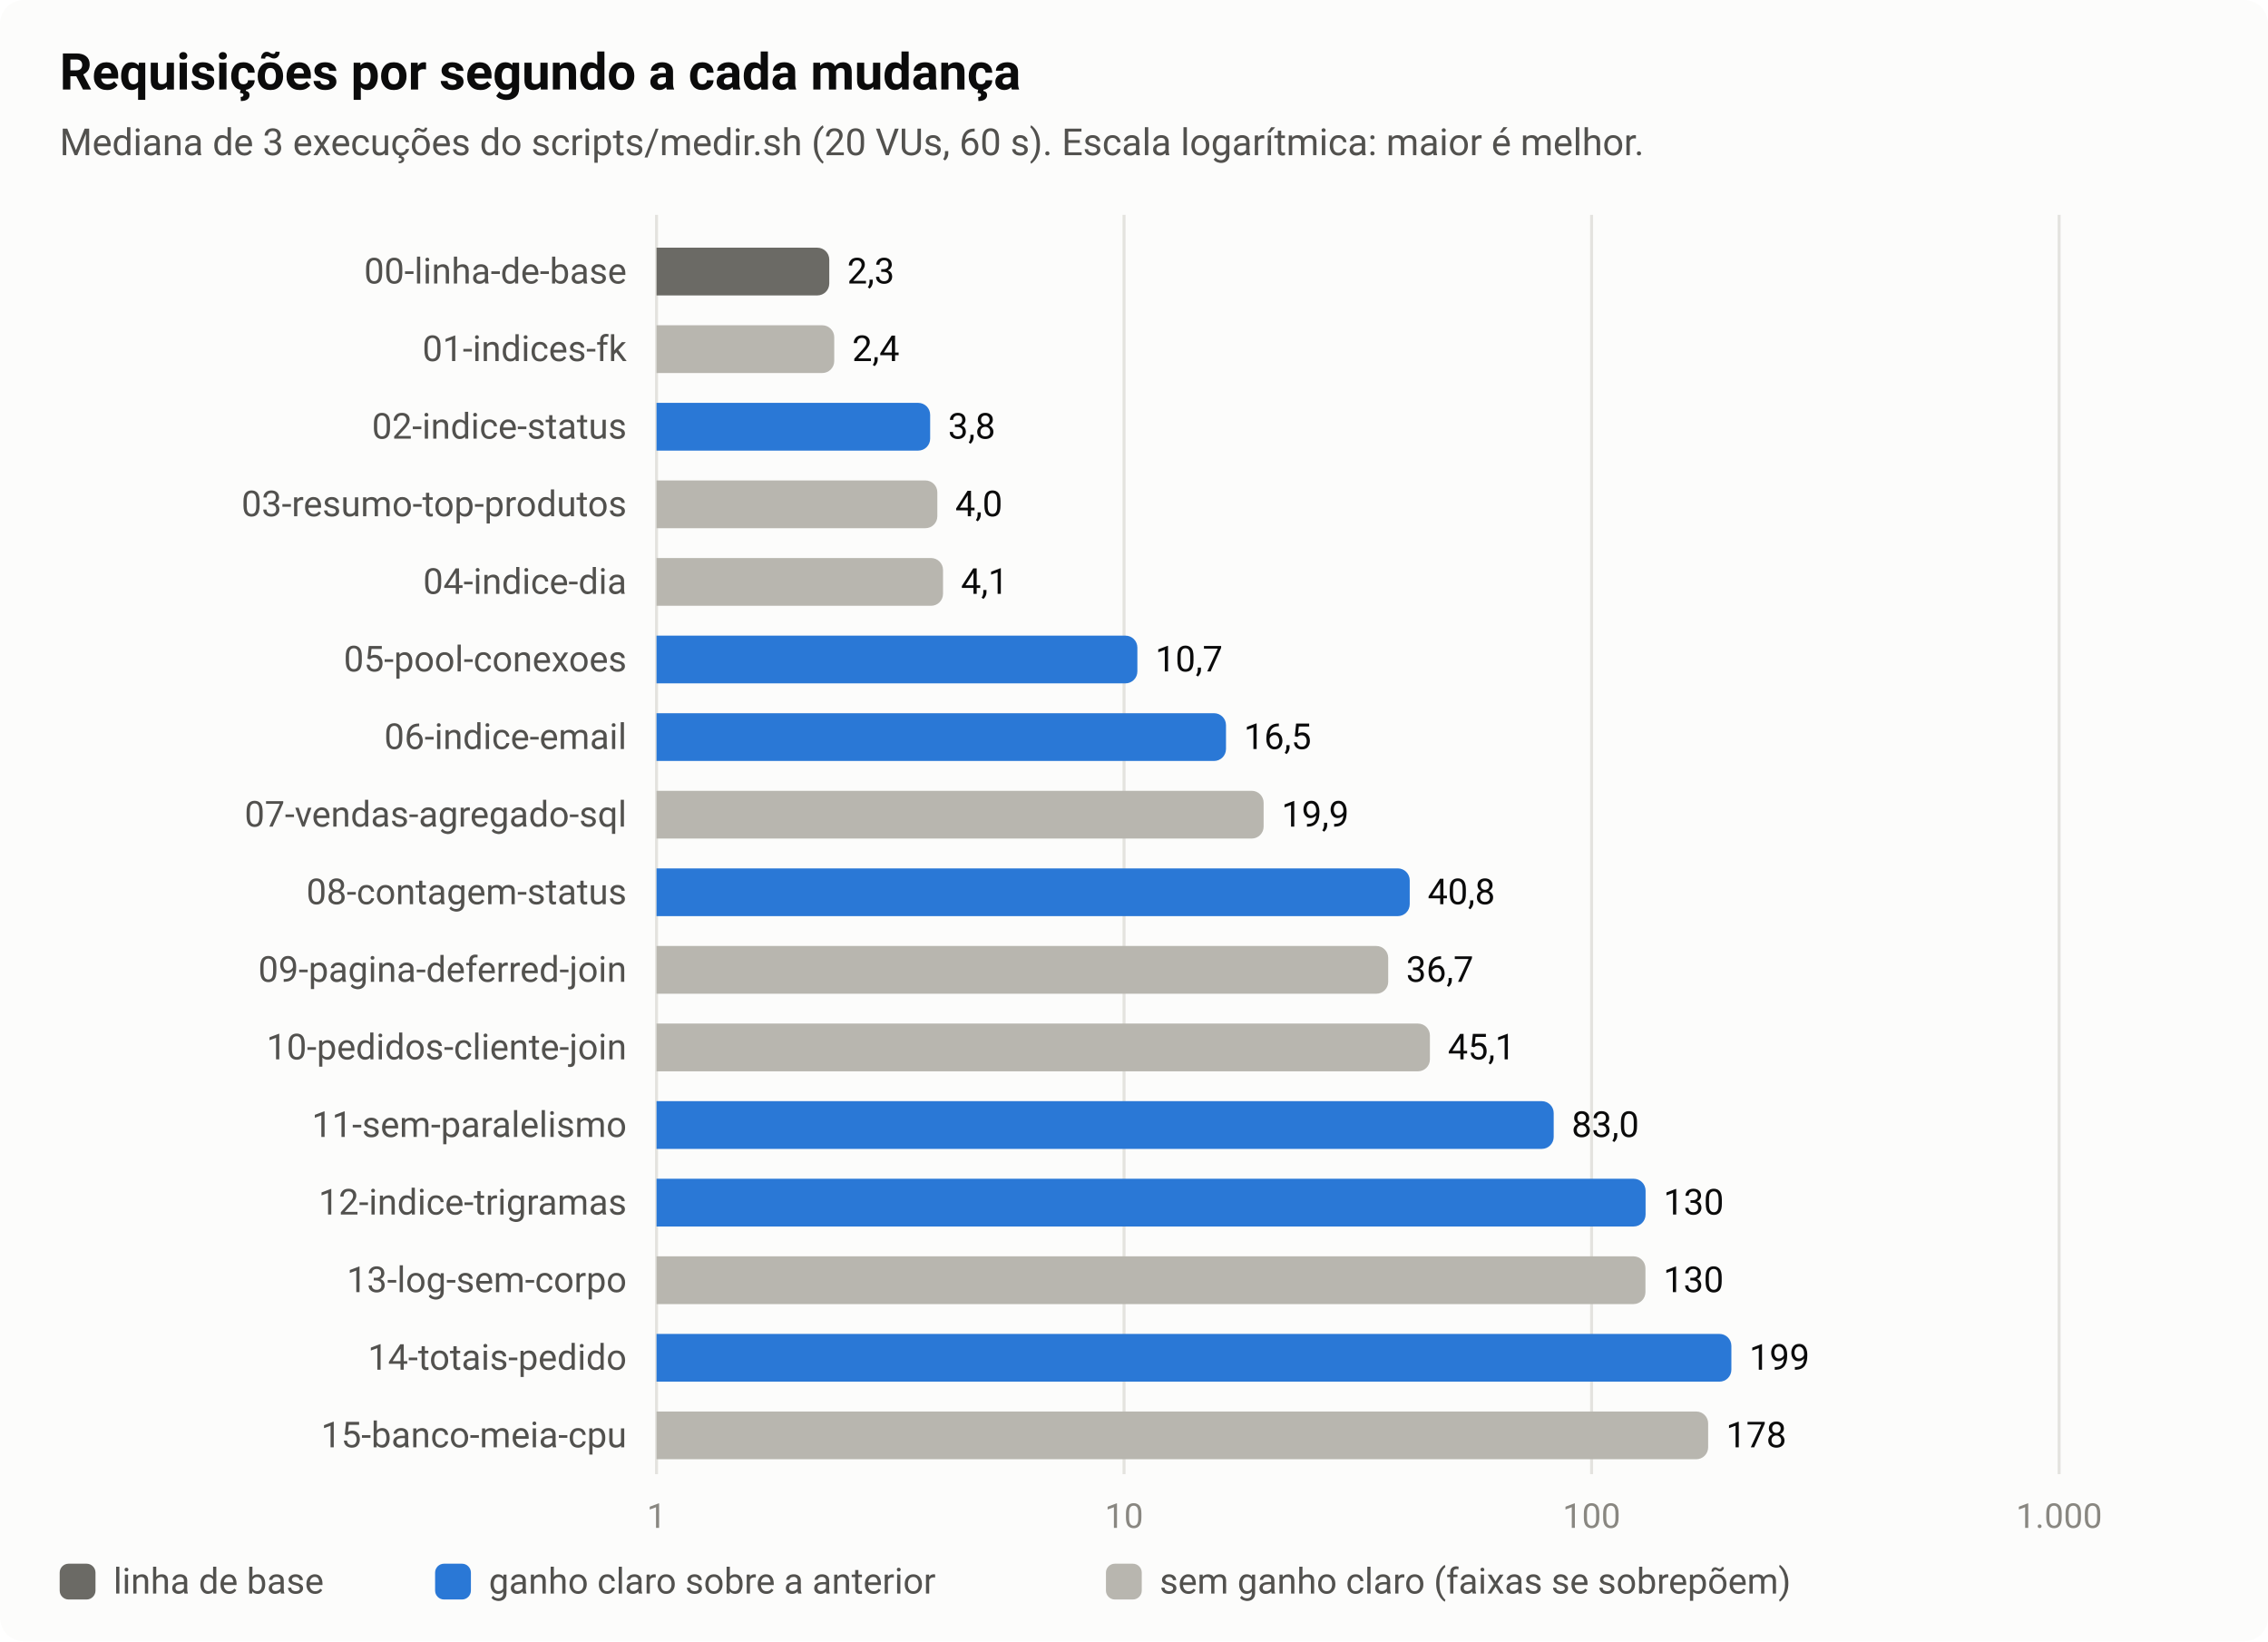
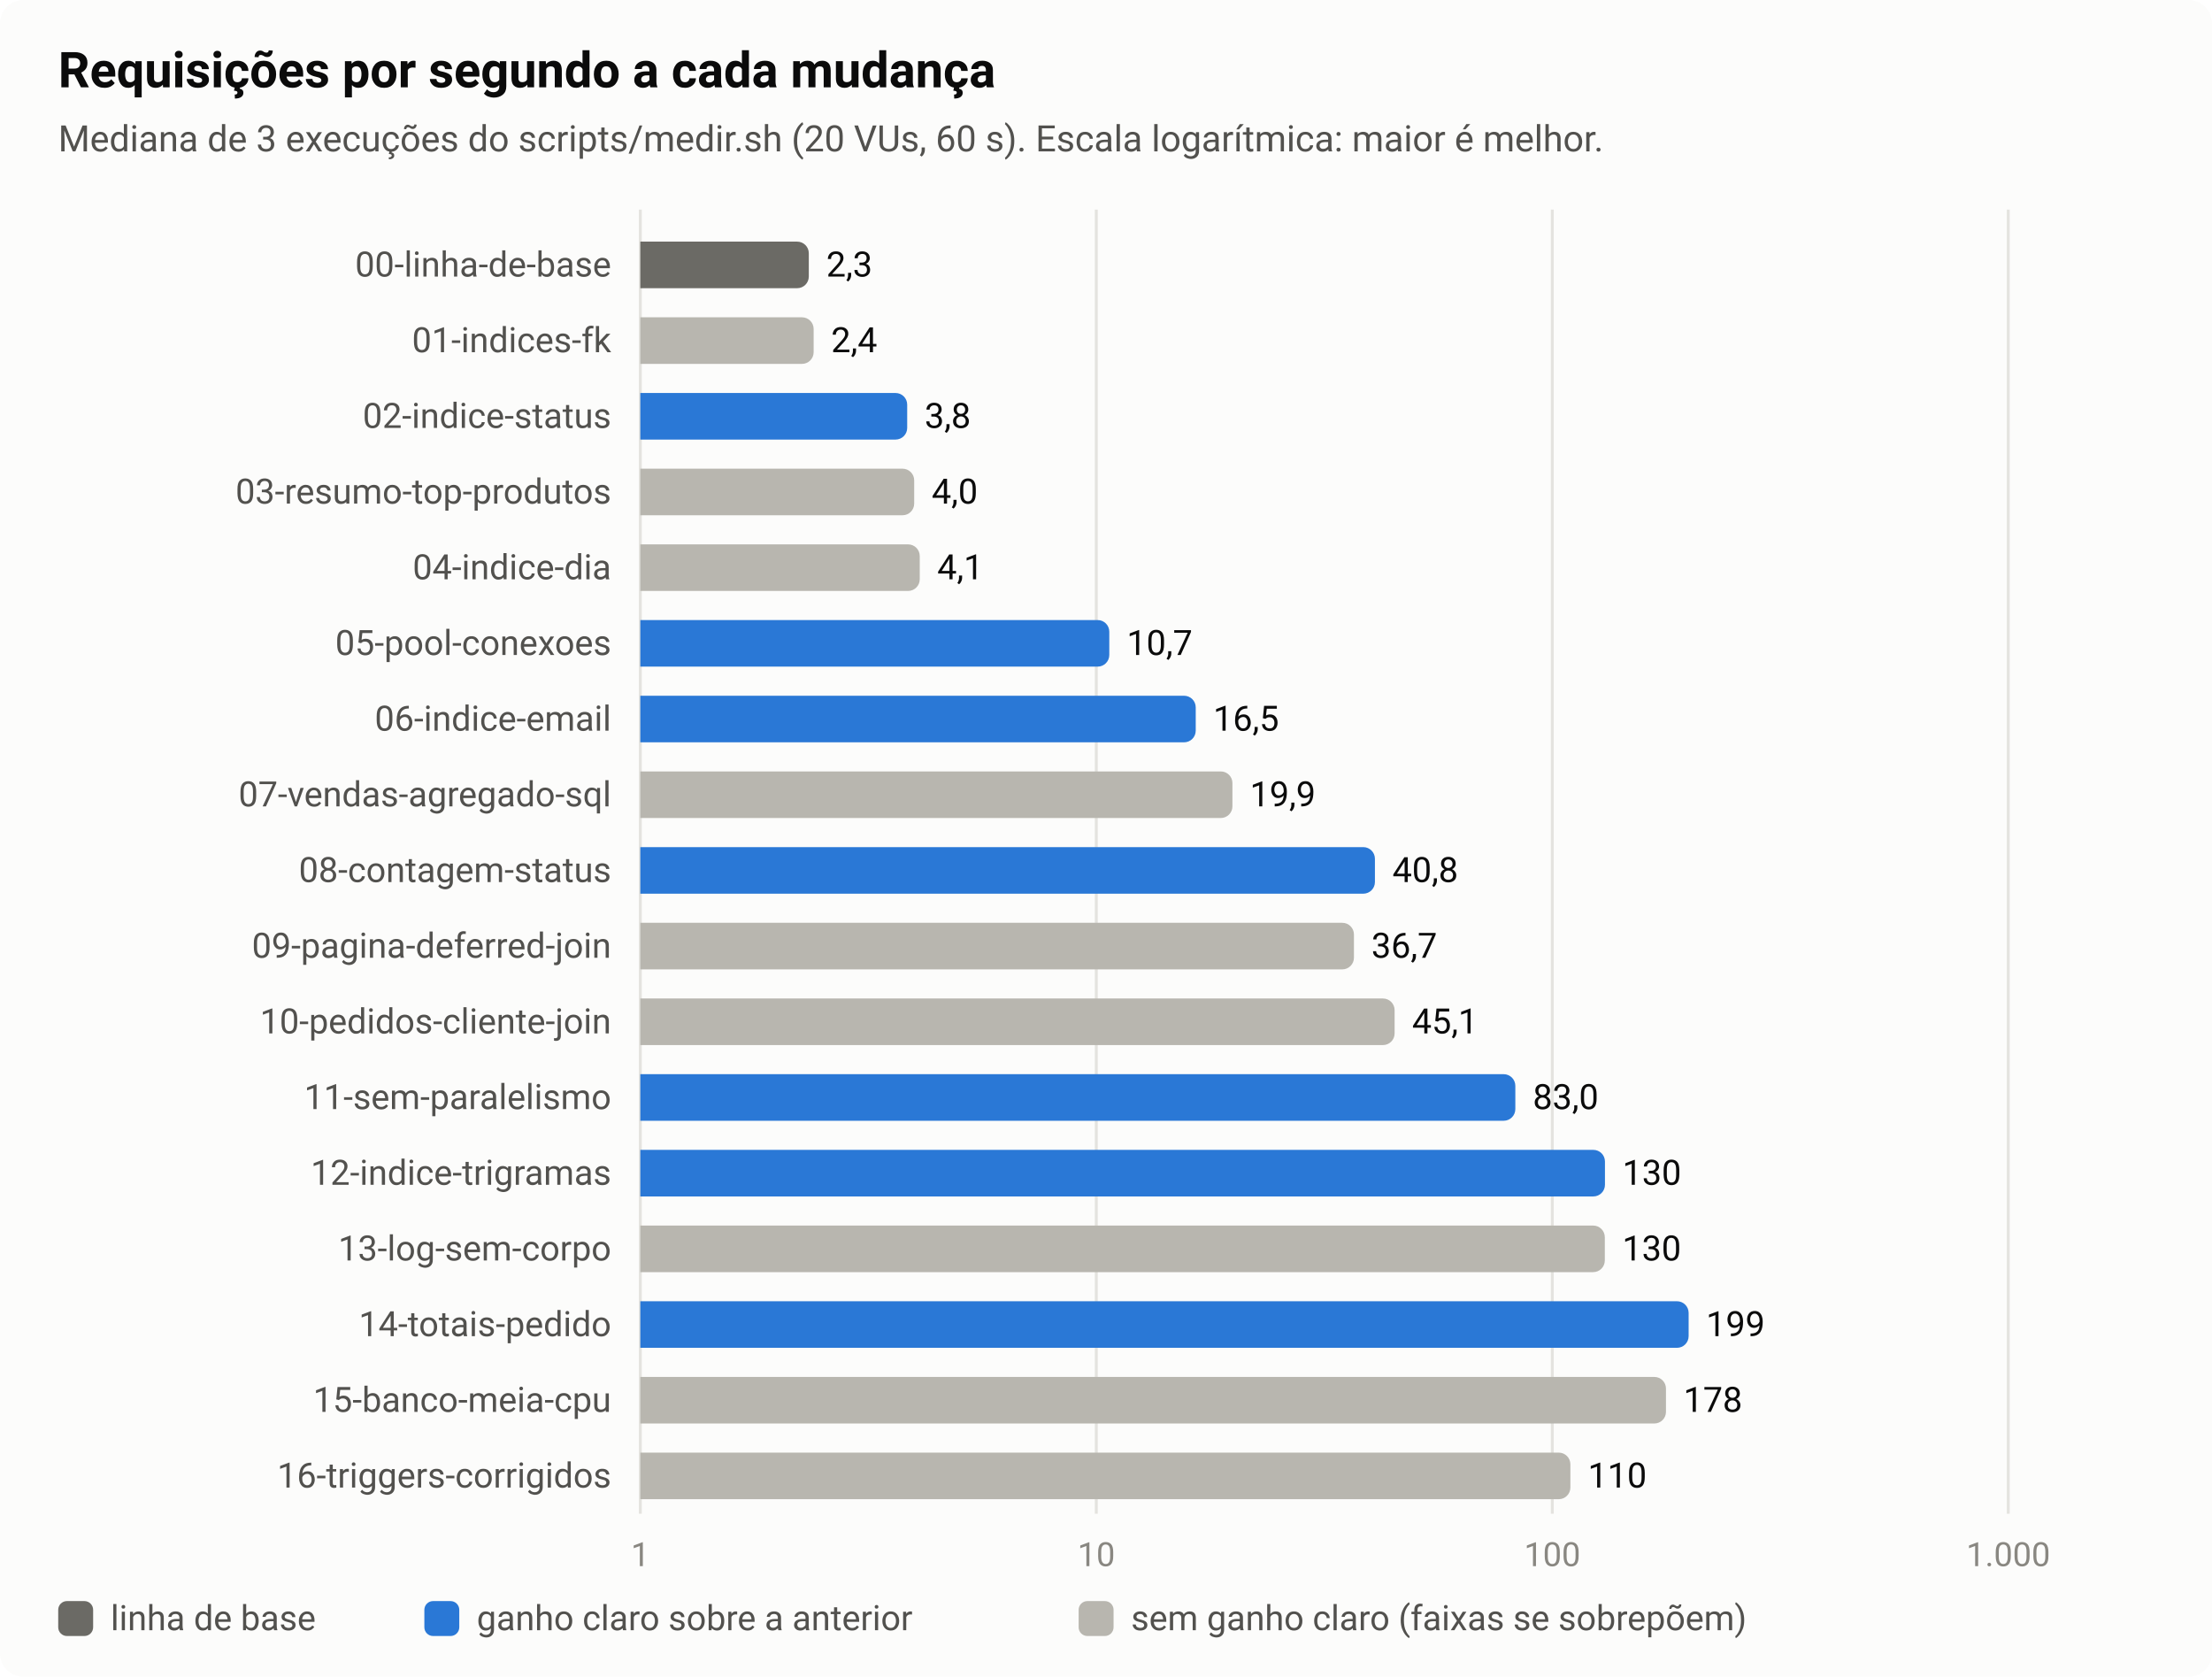
- <svg xmlns="http://www.w3.org/2000/svg" viewBox="0 0 760 550" width="760" height="550" role="img" aria-labelledby="t d">
+ <svg xmlns="http://www.w3.org/2000/svg" viewBox="0 0 760 576" width="760" height="576" role="img" aria-labelledby="t d">
  <style>
    .fundo { fill: #fcfcfb } .t1 { fill: #0b0b0b } .t2 { fill: #52514e } .t3 { fill: #898781 }
    .grade { stroke: #e4e3df } .ganho { fill: #2a78d6 } .neutro { fill: #b8b6af } .base { fill: #6b6a65 }
    @media (prefers-color-scheme: dark) {
      .fundo { fill: #1a1a19 } .t1 { fill: #f0efec } .t2 { fill: #c3c2b7 } .t3 { fill: #898781 }
      .grade { stroke: #383835 } .ganho { fill: #3987e5 } .neutro { fill: #5f5e59 } .base { fill: #9a988f }
    }
    text { font-family: -apple-system, "Segoe UI", Roboto, Helvetica, Arial, sans-serif }
  </style>
-   <rect class="fundo" x="0" y="0" width="760" height="550" rx="8" />
+   <rect class="fundo" x="0" y="0" width="760" height="576" rx="8" />
  <text class="t1" x="20" y="30" font-size="17" font-weight="600">Requisições por segundo a cada mudança</text>
  <text class="t2" x="20" y="52" font-size="12.5">Mediana de 3 execuções do scripts/medir.sh (20 VUs, 60 s). Escala logarítmica: maior é melhor.</text>
-   <line class="grade" x1="220" x2="220" y1="72" y2="494" stroke-width="1" />
-   <text class="t3" x="220" y="512" font-size="11.5" text-anchor="middle">1</text>
-   <line class="grade" x1="376.667" x2="376.667" y1="72" y2="494" stroke-width="1" />
-   <text class="t3" x="376.667" y="512" font-size="11.5" text-anchor="middle">10</text>
-   <line class="grade" x1="533.333" x2="533.333" y1="72" y2="494" stroke-width="1" />
-   <text class="t3" x="533.333" y="512" font-size="11.5" text-anchor="middle">100</text>
-   <line class="grade" x1="690" x2="690" y1="72" y2="494" stroke-width="1" />
-   <text class="t3" x="690" y="512" font-size="11.5" text-anchor="middle">1.000</text>
+   <line class="grade" x1="220" x2="220" y1="72" y2="520" stroke-width="1" />
+   <text class="t3" x="220" y="538" font-size="11.5" text-anchor="middle">1</text>
+   <line class="grade" x1="376.667" x2="376.667" y1="72" y2="520" stroke-width="1" />
+   <text class="t3" x="376.667" y="538" font-size="11.5" text-anchor="middle">10</text>
+   <line class="grade" x1="533.333" x2="533.333" y1="72" y2="520" stroke-width="1" />
+   <text class="t3" x="533.333" y="538" font-size="11.5" text-anchor="middle">100</text>
+   <line class="grade" x1="690" x2="690" y1="72" y2="520" stroke-width="1" />
+   <text class="t3" x="690" y="538" font-size="11.5" text-anchor="middle">1.000</text>
  <text class="t2" x="210" y="95" font-size="12" text-anchor="end">00-linha-de-base</text>
  <path class="base" d="M220,83 H273.889 a4,4 0 0 1 4,4 V95 a4,4 0 0 1 -4,4 H220 Z" />
  <text class="t1" x="283.889" y="95" font-size="12">2,3</text>
  <text class="t2" x="210" y="121" font-size="12" text-anchor="end">01-indices-fk</text>
  <path class="neutro" d="M220,109 H275.55 a4,4 0 0 1 4,4 V121 a4,4 0 0 1 -4,4 H220 Z" />
  <text class="t1" x="285.55" y="121" font-size="12">2,4</text>
  <text class="t2" x="210" y="147" font-size="12" text-anchor="end">02-indice-status</text>
  <path class="ganho" d="M220,135 H307.693 a4,4 0 0 1 4,4 V147 a4,4 0 0 1 -4,4 H220 Z" />
  <text class="t1" x="317.693" y="147" font-size="12">3,8</text>
  <text class="t2" x="210" y="173" font-size="12" text-anchor="end">03-resumo-top-produtos</text>
  <path class="neutro" d="M220,161 H310.099 a4,4 0 0 1 4,4 V173 a4,4 0 0 1 -4,4 H220 Z" />
  <text class="t1" x="320.099" y="173" font-size="12">4,0</text>
  <text class="t2" x="210" y="199" font-size="12" text-anchor="end">04-indice-dia</text>
  <path class="neutro" d="M220,187 H312.003 a4,4 0 0 1 4,4 V199 a4,4 0 0 1 -4,4 H220 Z" />
  <text class="t1" x="322.003" y="199" font-size="12">4,1</text>
  <text class="t2" x="210" y="225" font-size="12" text-anchor="end">05-pool-conexoes</text>
  <path class="ganho" d="M220,213 H377.132 a4,4 0 0 1 4,4 V225 a4,4 0 0 1 -4,4 H220 Z" />
  <text class="t1" x="387.132" y="225" font-size="12">10,7</text>
  <text class="t2" x="210" y="251" font-size="12" text-anchor="end">06-indice-email</text>
  <path class="ganho" d="M220,239 H406.829 a4,4 0 0 1 4,4 V251 a4,4 0 0 1 -4,4 H220 Z" />
  <text class="t1" x="416.829" y="251" font-size="12">16,5</text>
  <text class="t2" x="210" y="277" font-size="12" text-anchor="end">07-vendas-agregado-sql</text>
  <path class="neutro" d="M220,265 H419.439 a4,4 0 0 1 4,4 V277 a4,4 0 0 1 -4,4 H220 Z" />
  <text class="t1" x="429.439" y="277" font-size="12">19,9</text>
  <text class="t2" x="210" y="303" font-size="12" text-anchor="end">08-contagem-status</text>
  <path class="ganho" d="M220,291 H468.397 a4,4 0 0 1 4,4 V303 a4,4 0 0 1 -4,4 H220 Z" />
  <text class="t1" x="478.397" y="303" font-size="12">40,8</text>
  <text class="t2" x="210" y="329" font-size="12" text-anchor="end">09-pagina-deferred-join</text>
  <path class="neutro" d="M220,317 H461.188 a4,4 0 0 1 4,4 V329 a4,4 0 0 1 -4,4 H220 Z" />
  <text class="t1" x="471.188" y="329" font-size="12">36,7</text>
  <text class="t2" x="210" y="355" font-size="12" text-anchor="end">10-pedidos-cliente-join</text>
  <path class="neutro" d="M220,343 H475.161 a4,4 0 0 1 4,4 V355 a4,4 0 0 1 -4,4 H220 Z" />
  <text class="t1" x="485.161" y="355" font-size="12">45,1</text>
  <text class="t2" x="210" y="381" font-size="12" text-anchor="end">11-sem-paralelismo</text>
  <path class="ganho" d="M220,369 H516.639 a4,4 0 0 1 4,4 V381 a4,4 0 0 1 -4,4 H220 Z" />
  <text class="t1" x="526.639" y="381" font-size="12">83,0</text>
  <text class="t2" x="210" y="407" font-size="12" text-anchor="end">12-indice-trigramas</text>
  <path class="ganho" d="M220,395 H547.432 a4,4 0 0 1 4,4 V407 a4,4 0 0 1 -4,4 H220 Z" />
  <text class="t1" x="557.432" y="407" font-size="12">130</text>
  <text class="t2" x="210" y="433" font-size="12" text-anchor="end">13-log-sem-corpo</text>
  <path class="neutro" d="M220,421 H547.382 a4,4 0 0 1 4,4 V433 a4,4 0 0 1 -4,4 H220 Z" />
  <text class="t1" x="557.382" y="433" font-size="12">130</text>
  <text class="t2" x="210" y="459" font-size="12" text-anchor="end">14-totais-pedido</text>
  <path class="ganho" d="M220,447 H576.179 a4,4 0 0 1 4,4 V459 a4,4 0 0 1 -4,4 H220 Z" />
  <text class="t1" x="586.179" y="459" font-size="12">199</text>
  <text class="t2" x="210" y="485" font-size="12" text-anchor="end">15-banco-meia-cpu</text>
  <path class="neutro" d="M220,473 H568.396 a4,4 0 0 1 4,4 V485 a4,4 0 0 1 -4,4 H220 Z" />
  <text class="t1" x="578.396" y="485" font-size="12">178</text>
-   <rect class="base" x="20" y="524" width="12" height="12" rx="3" />
-   <text class="t2" x="38" y="534" font-size="12">linha de base</text>
-   <rect class="ganho" x="145.8" y="524" width="12" height="12" rx="3" />
-   <text class="t2" x="163.8" y="534" font-size="12">ganho claro sobre a anterior</text>
-   <rect class="neutro" x="370.6" y="524" width="12" height="12" rx="3" />
-   <text class="t2" x="388.6" y="534" font-size="12">sem ganho claro (faixas se sobrepõem)</text>
+   <text class="t2" x="210" y="511" font-size="12" text-anchor="end">16-triggers-corrigidos</text>
+   <path class="neutro" d="M220,499 H535.554 a4,4 0 0 1 4,4 V511 a4,4 0 0 1 -4,4 H220 Z" />
+   <text class="t1" x="545.554" y="511" font-size="12">110</text>
+   <rect class="base" x="20" y="550" width="12" height="12" rx="3" />
+   <text class="t2" x="38" y="560" font-size="12">linha de base</text>
+   <rect class="ganho" x="145.8" y="550" width="12" height="12" rx="3" />
+   <text class="t2" x="163.8" y="560" font-size="12">ganho claro sobre a anterior</text>
+   <rect class="neutro" x="370.6" y="550" width="12" height="12" rx="3" />
+   <text class="t2" x="388.6" y="560" font-size="12">sem ganho claro (faixas se sobrepõem)</text>
</svg>
